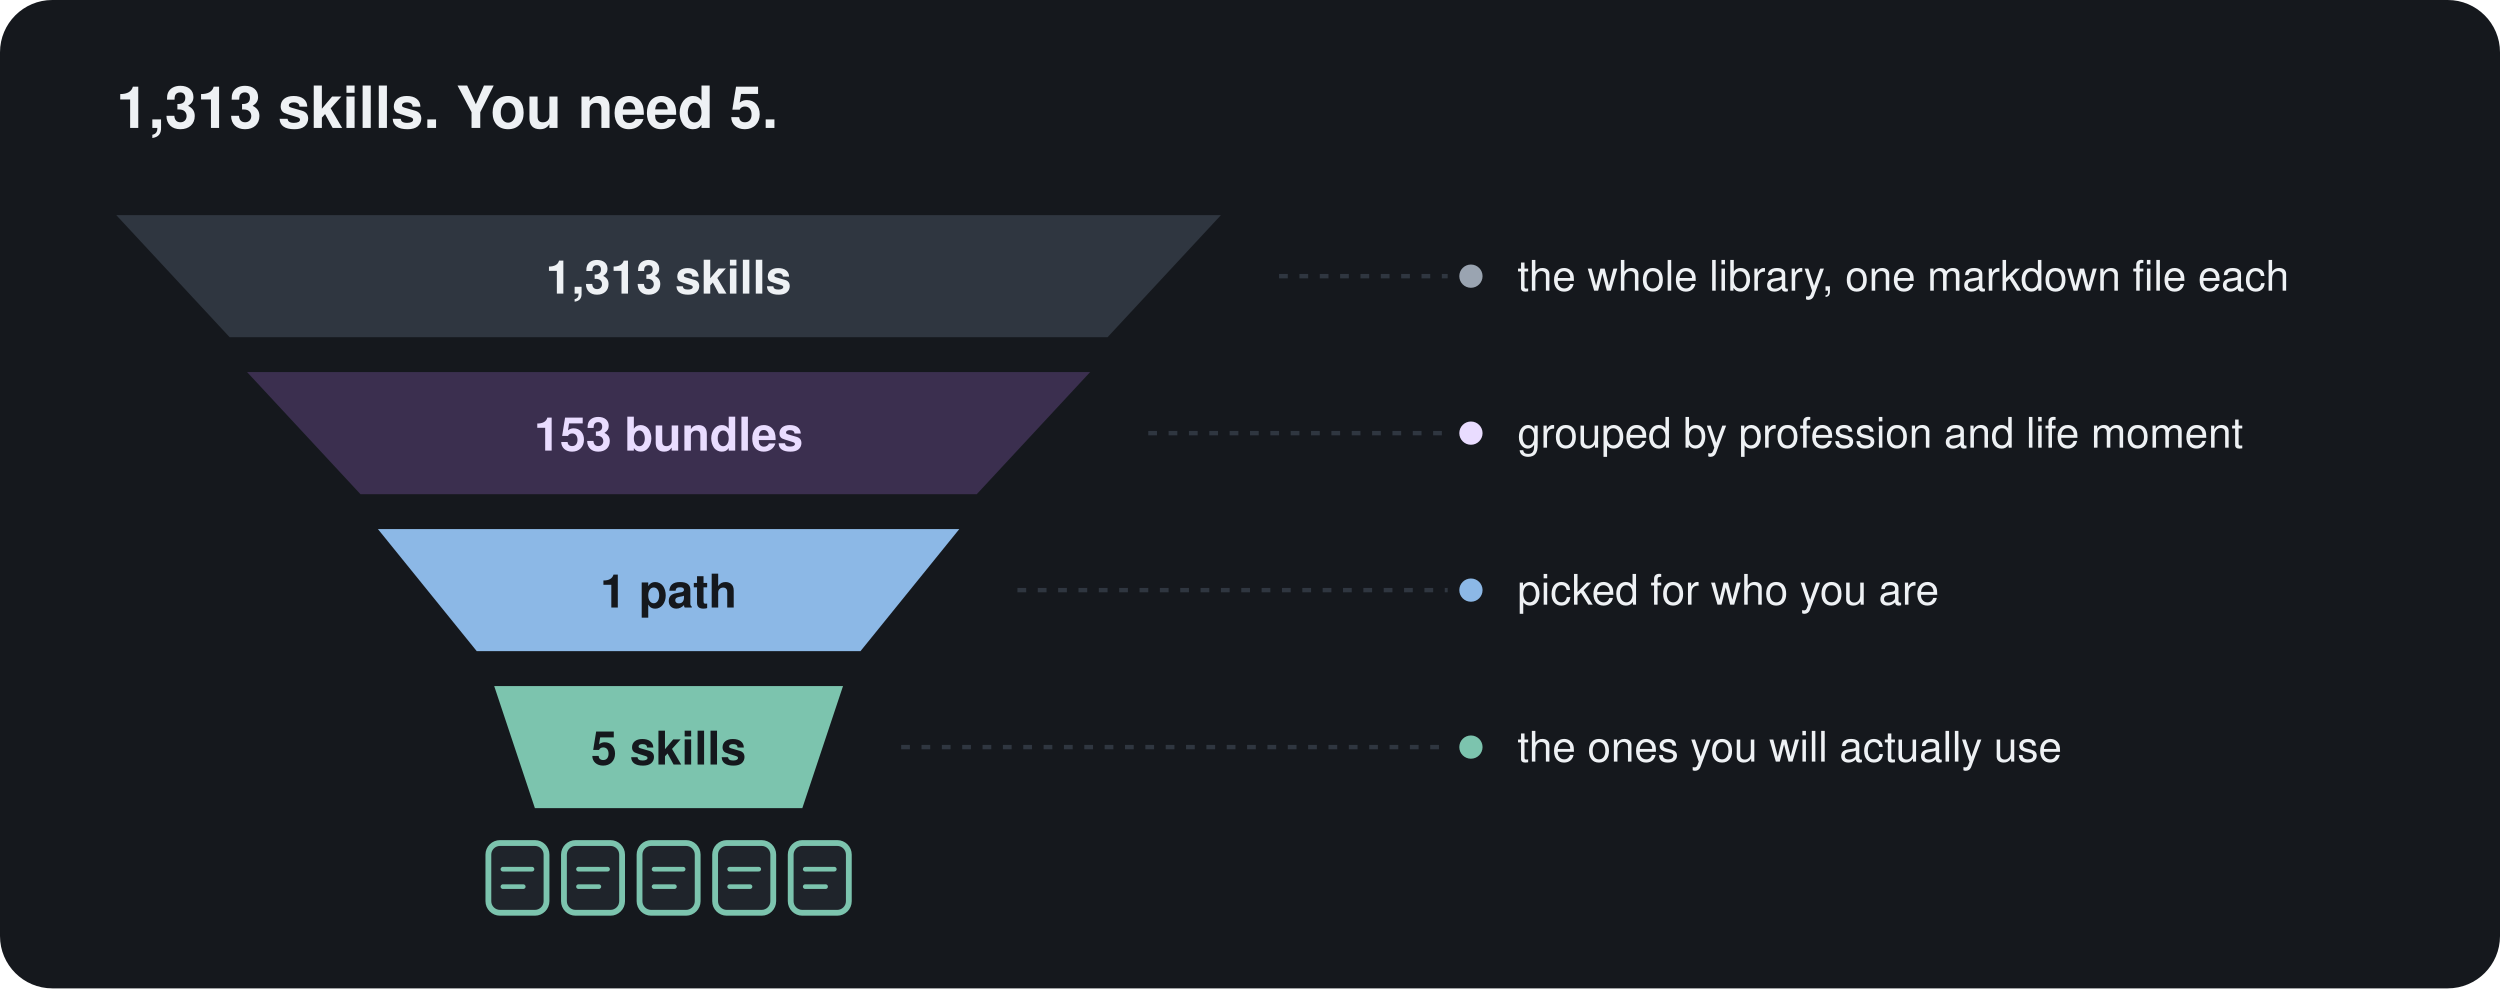
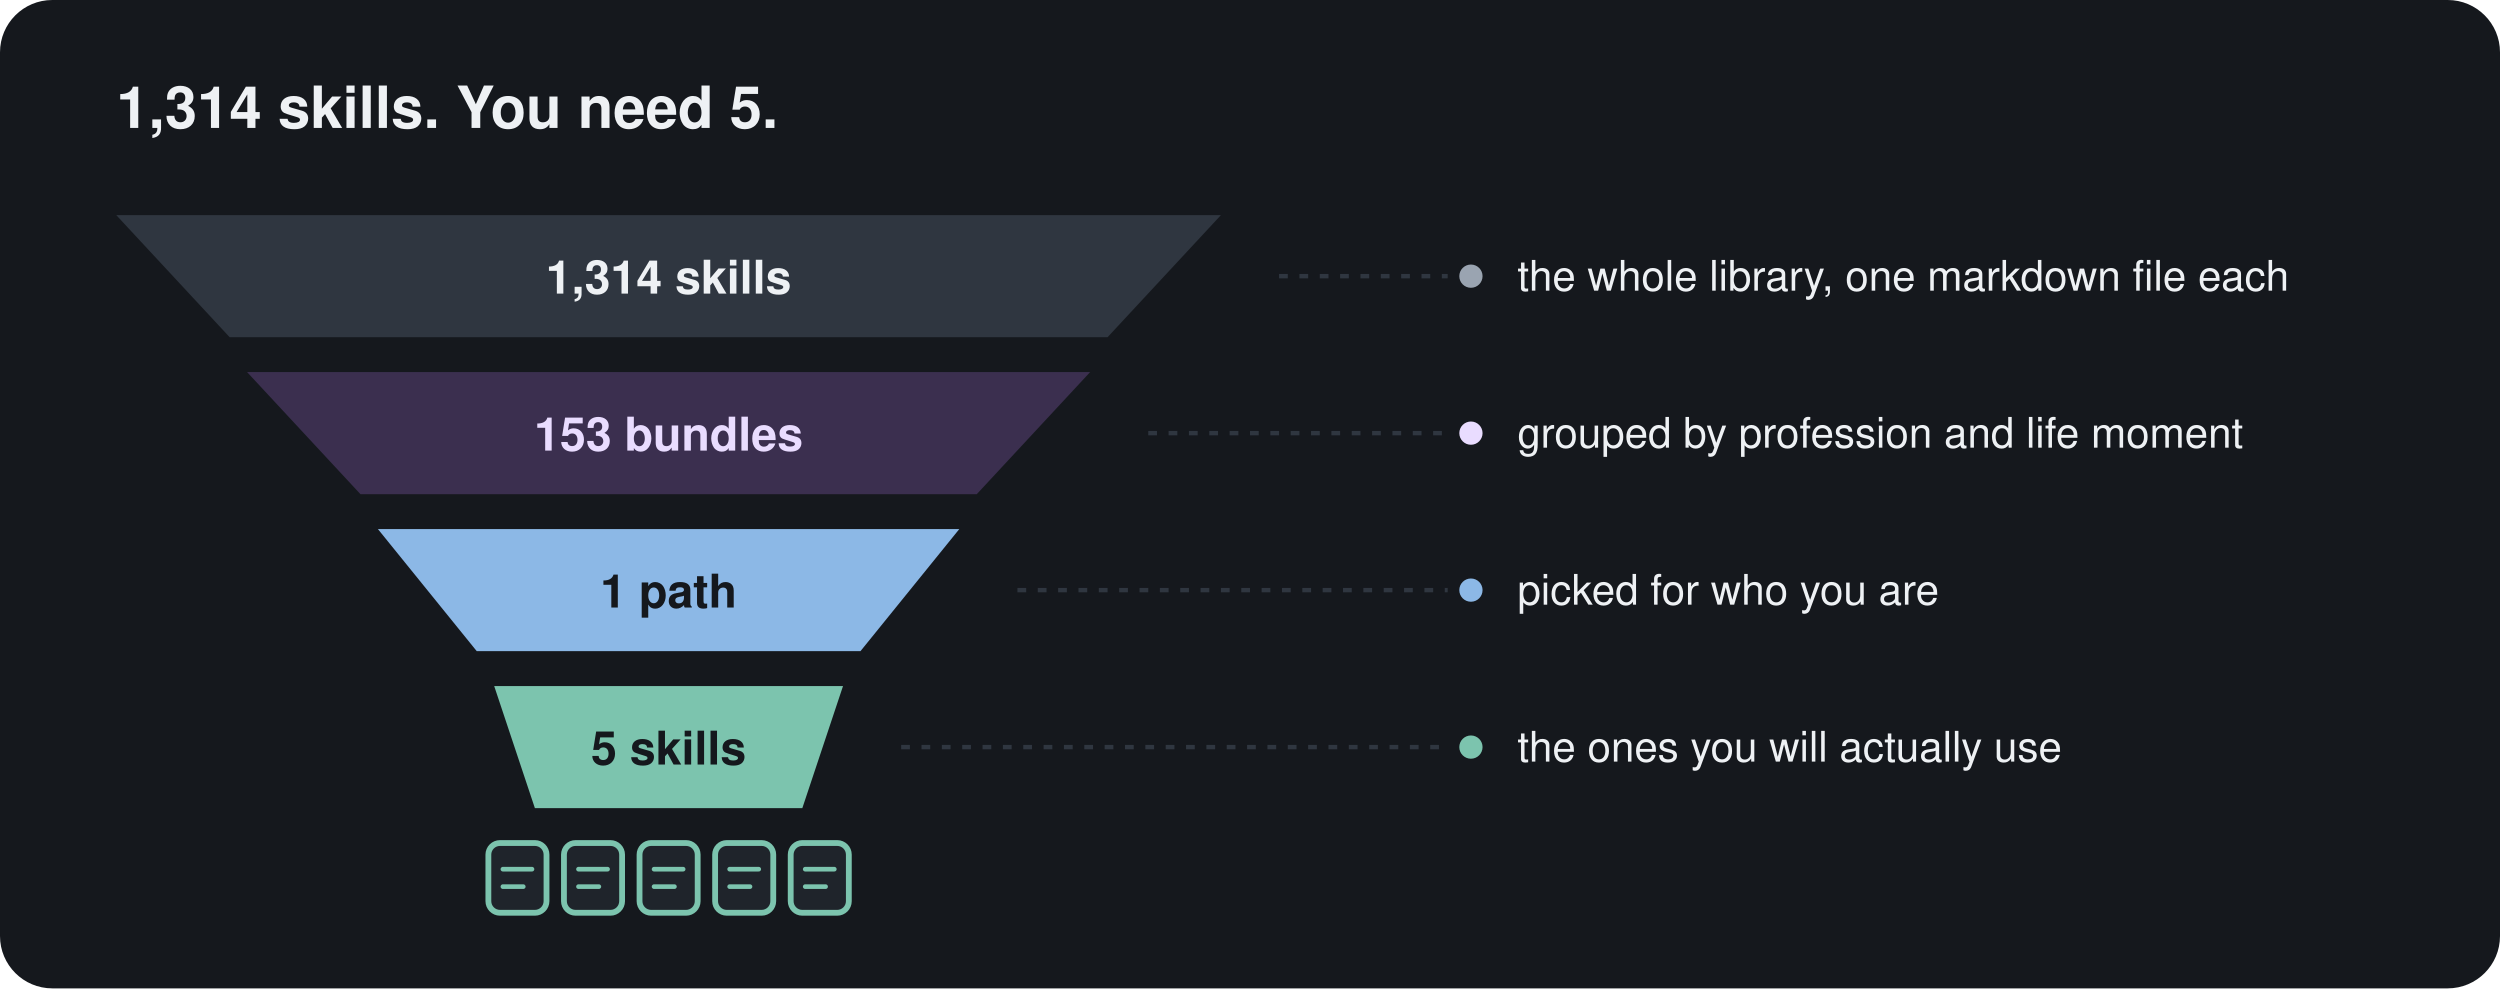
- <svg xmlns="http://www.w3.org/2000/svg" width="860" height="340" viewBox="0 0 860 340" role="img" aria-label="A funnel: 1,313 skills in the library, 153 bundles, one path picked for you, and the 5 skills you will actually use.">
+ <svg xmlns="http://www.w3.org/2000/svg" width="860" height="340" viewBox="0 0 860 340" role="img" aria-label="A funnel: 1,314 skills in the library, 153 bundles, one path picked for you, and the 5 skills you will actually use.">
  <style>
    text{font-family:-apple-system, BlinkMacSystemFont, 'Segoe UI', 'PingFang SC', 'Microsoft YaHei', Helvetica, Arial, sans-serif}
    .ttl{font-size:20px;font-weight:700;fill:#eef1f4}
    .big{font-size:16px;font-weight:700}
    .small{font-size:14.5px;fill:#eef1f4}
    @keyframes rin{0%{opacity:0;transform:translateY(8px)}6%,100%{opacity:1;transform:none}}
    .r0{animation:rin 8s 0.00s infinite both}.r1{animation:rin 8s 0.50s infinite both}.r2{animation:rin 8s 1.00s infinite both}.r3{animation:rin 8s 1.50s infinite both}@keyframes drop0{0%{transform:translate(0,0);opacity:0}8%{opacity:1}70%{transform:translate(108px,208px);opacity:1}82%,100%{transform:translate(108px,208px);opacity:0}}.d0{animation:drop0 3.6s 0.00s ease-in infinite}@keyframes drop1{0%{transform:translate(0,0);opacity:0}8%{opacity:1}70%{transform:translate(54px,208px);opacity:1}82%,100%{transform:translate(54px,208px);opacity:0}}.d1{animation:drop1 3.6s 0.45s ease-in infinite}@keyframes drop2{0%{transform:translate(0,0);opacity:0}8%{opacity:1}70%{transform:translate(0px,208px);opacity:1}82%,100%{transform:translate(0px,208px);opacity:0}}.d2{animation:drop2 3.6s 0.90s ease-in infinite}@keyframes drop3{0%{transform:translate(0,0);opacity:0}8%{opacity:1}70%{transform:translate(-54px,208px);opacity:1}82%,100%{transform:translate(-54px,208px);opacity:0}}.d3{animation:drop3 3.6s 1.35s ease-in infinite}@keyframes drop4{0%{transform:translate(0,0);opacity:0}8%{opacity:1}70%{transform:translate(-108px,208px);opacity:1}82%,100%{transform:translate(-108px,208px);opacity:0}}.d4{animation:drop4 3.6s 1.80s ease-in infinite}@keyframes drop5{0%{transform:translate(0,0);opacity:0}8%{opacity:1}70%{transform:translate(81px,208px);opacity:1}82%,100%{transform:translate(81px,208px);opacity:0}}.d5{animation:drop5 3.6s 2.25s ease-in infinite}@keyframes drop6{0%{transform:translate(0,0);opacity:0}8%{opacity:1}70%{transform:translate(-27px,208px);opacity:1}82%,100%{transform:translate(-27px,208px);opacity:0}}.d6{animation:drop6 3.6s 2.70s ease-in infinite}@keyframes drop7{0%{transform:translate(0,0);opacity:0}8%{opacity:1}70%{transform:translate(-81px,208px);opacity:1}82%,100%{transform:translate(-81px,208px);opacity:0}}.d7{animation:drop7 3.6s 3.15s ease-in infinite}
    .dot{opacity:0}
    @keyframes pop{0%,40%{opacity:0;transform:translateY(-6px)}55%,100%{opacity:1;transform:none}}
    .f{animation:pop 8s infinite both}
    @media (prefers-reduced-motion: reduce){.r0,.r1,.r2,.r3,.f{animation:none!important;opacity:1!important}.dot{animation:none!important;opacity:0!important}}
  </style>
  <rect width="860" height="340" rx="18" fill="#15181d" />
-   <text x="40" y="44" class="ttl">1,313 skills. You need 5.</text>
+   <text x="40" y="44" class="ttl">1,314 skills. You need 5.</text>
  <g class="r0">
    <path d="M40 74H420L381 116H79Z" fill="#2f3640" />
-     <text x="230" y="101" text-anchor="middle" class="big" fill="#eef1f4">1,313 skills</text>
+     <text x="230" y="101" text-anchor="middle" class="big" fill="#eef1f4">1,314 skills</text>
    <path d="M440 95H498" stroke="#2f3640" stroke-width="1.5" stroke-dasharray="3 4" />
    <circle cx="506" cy="95" r="4" fill="#9aa4b1" />
    <text x="522" y="100" class="small">the whole library, one markdown file each</text>
  </g>
  <g class="r1">
    <path d="M85 128H375L336 170H124Z" fill="#3b2f4f" />
    <text x="230" y="155" text-anchor="middle" class="big" fill="#e9dcff">153 bundles</text>
    <path d="M395 149H498" stroke="#2f3640" stroke-width="1.5" stroke-dasharray="3 4" />
    <circle cx="506" cy="149" r="4" fill="#e9dcff" />
    <text x="522" y="154" class="small">grouped by profession and life moment</text>
  </g>
  <g class="r2">
    <path d="M130 182H330L296 224H164Z" fill="#8cb8e6" />
    <text x="230" y="209" text-anchor="middle" class="big" fill="#15181d">1 path</text>
    <path d="M350 203H498" stroke="#2f3640" stroke-width="1.5" stroke-dasharray="3 4" />
    <circle cx="506" cy="203" r="4" fill="#8cb8e6" />
    <text x="522" y="208" class="small">picked for who you are</text>
  </g>
  <g class="r3">
    <path d="M170 236H290L276 278H184Z" fill="#7cc4ae" />
    <text x="230" y="263" text-anchor="middle" class="big" fill="#15181d">5 skills</text>
    <path d="M310 257H498" stroke="#2f3640" stroke-width="1.5" stroke-dasharray="3 4" />
    <circle cx="506" cy="257" r="4" fill="#7cc4ae" />
    <text x="522" y="262" class="small">the ones you will actually use</text>
  </g>
  <circle cx="110" cy="60" r="4" fill="#f2a65a" class="dot d0" />
  <circle cx="170" cy="60" r="4" fill="#f2a65a" class="dot d1" />
  <circle cx="230" cy="60" r="4" fill="#f2a65a" class="dot d2" />
  <circle cx="290" cy="60" r="4" fill="#f2a65a" class="dot d3" />
  <circle cx="350" cy="60" r="4" fill="#f2a65a" class="dot d4" />
  <circle cx="140" cy="60" r="4" fill="#f2a65a" class="dot d5" />
  <circle cx="260" cy="60" r="4" fill="#f2a65a" class="dot d6" />
  <circle cx="320" cy="60" r="4" fill="#f2a65a" class="dot d7" />
  <rect x="168" y="290" width="20" height="24" rx="4" fill="#1f242b" stroke="#7cc4ae" stroke-width="2" class="f" style="animation-delay:2.00s" />
  <path d="M173 299h10M173 305h7" stroke="#7cc4ae" stroke-width="1.6" stroke-linecap="round" class="f" style="animation-delay:2.00s" />
  <rect x="194" y="290" width="20" height="24" rx="4" fill="#1f242b" stroke="#7cc4ae" stroke-width="2" class="f" style="animation-delay:2.15s" />
  <path d="M199 299h10M199 305h7" stroke="#7cc4ae" stroke-width="1.6" stroke-linecap="round" class="f" style="animation-delay:2.15s" />
  <rect x="220" y="290" width="20" height="24" rx="4" fill="#1f242b" stroke="#7cc4ae" stroke-width="2" class="f" style="animation-delay:2.30s" />
  <path d="M225 299h10M225 305h7" stroke="#7cc4ae" stroke-width="1.6" stroke-linecap="round" class="f" style="animation-delay:2.30s" />
  <rect x="246" y="290" width="20" height="24" rx="4" fill="#1f242b" stroke="#7cc4ae" stroke-width="2" class="f" style="animation-delay:2.45s" />
  <path d="M251 299h10M251 305h7" stroke="#7cc4ae" stroke-width="1.6" stroke-linecap="round" class="f" style="animation-delay:2.45s" />
  <rect x="272" y="290" width="20" height="24" rx="4" fill="#1f242b" stroke="#7cc4ae" stroke-width="2" class="f" style="animation-delay:2.60s" />
  <path d="M277 299h10M277 305h7" stroke="#7cc4ae" stroke-width="1.6" stroke-linecap="round" class="f" style="animation-delay:2.60s" />
</svg>
